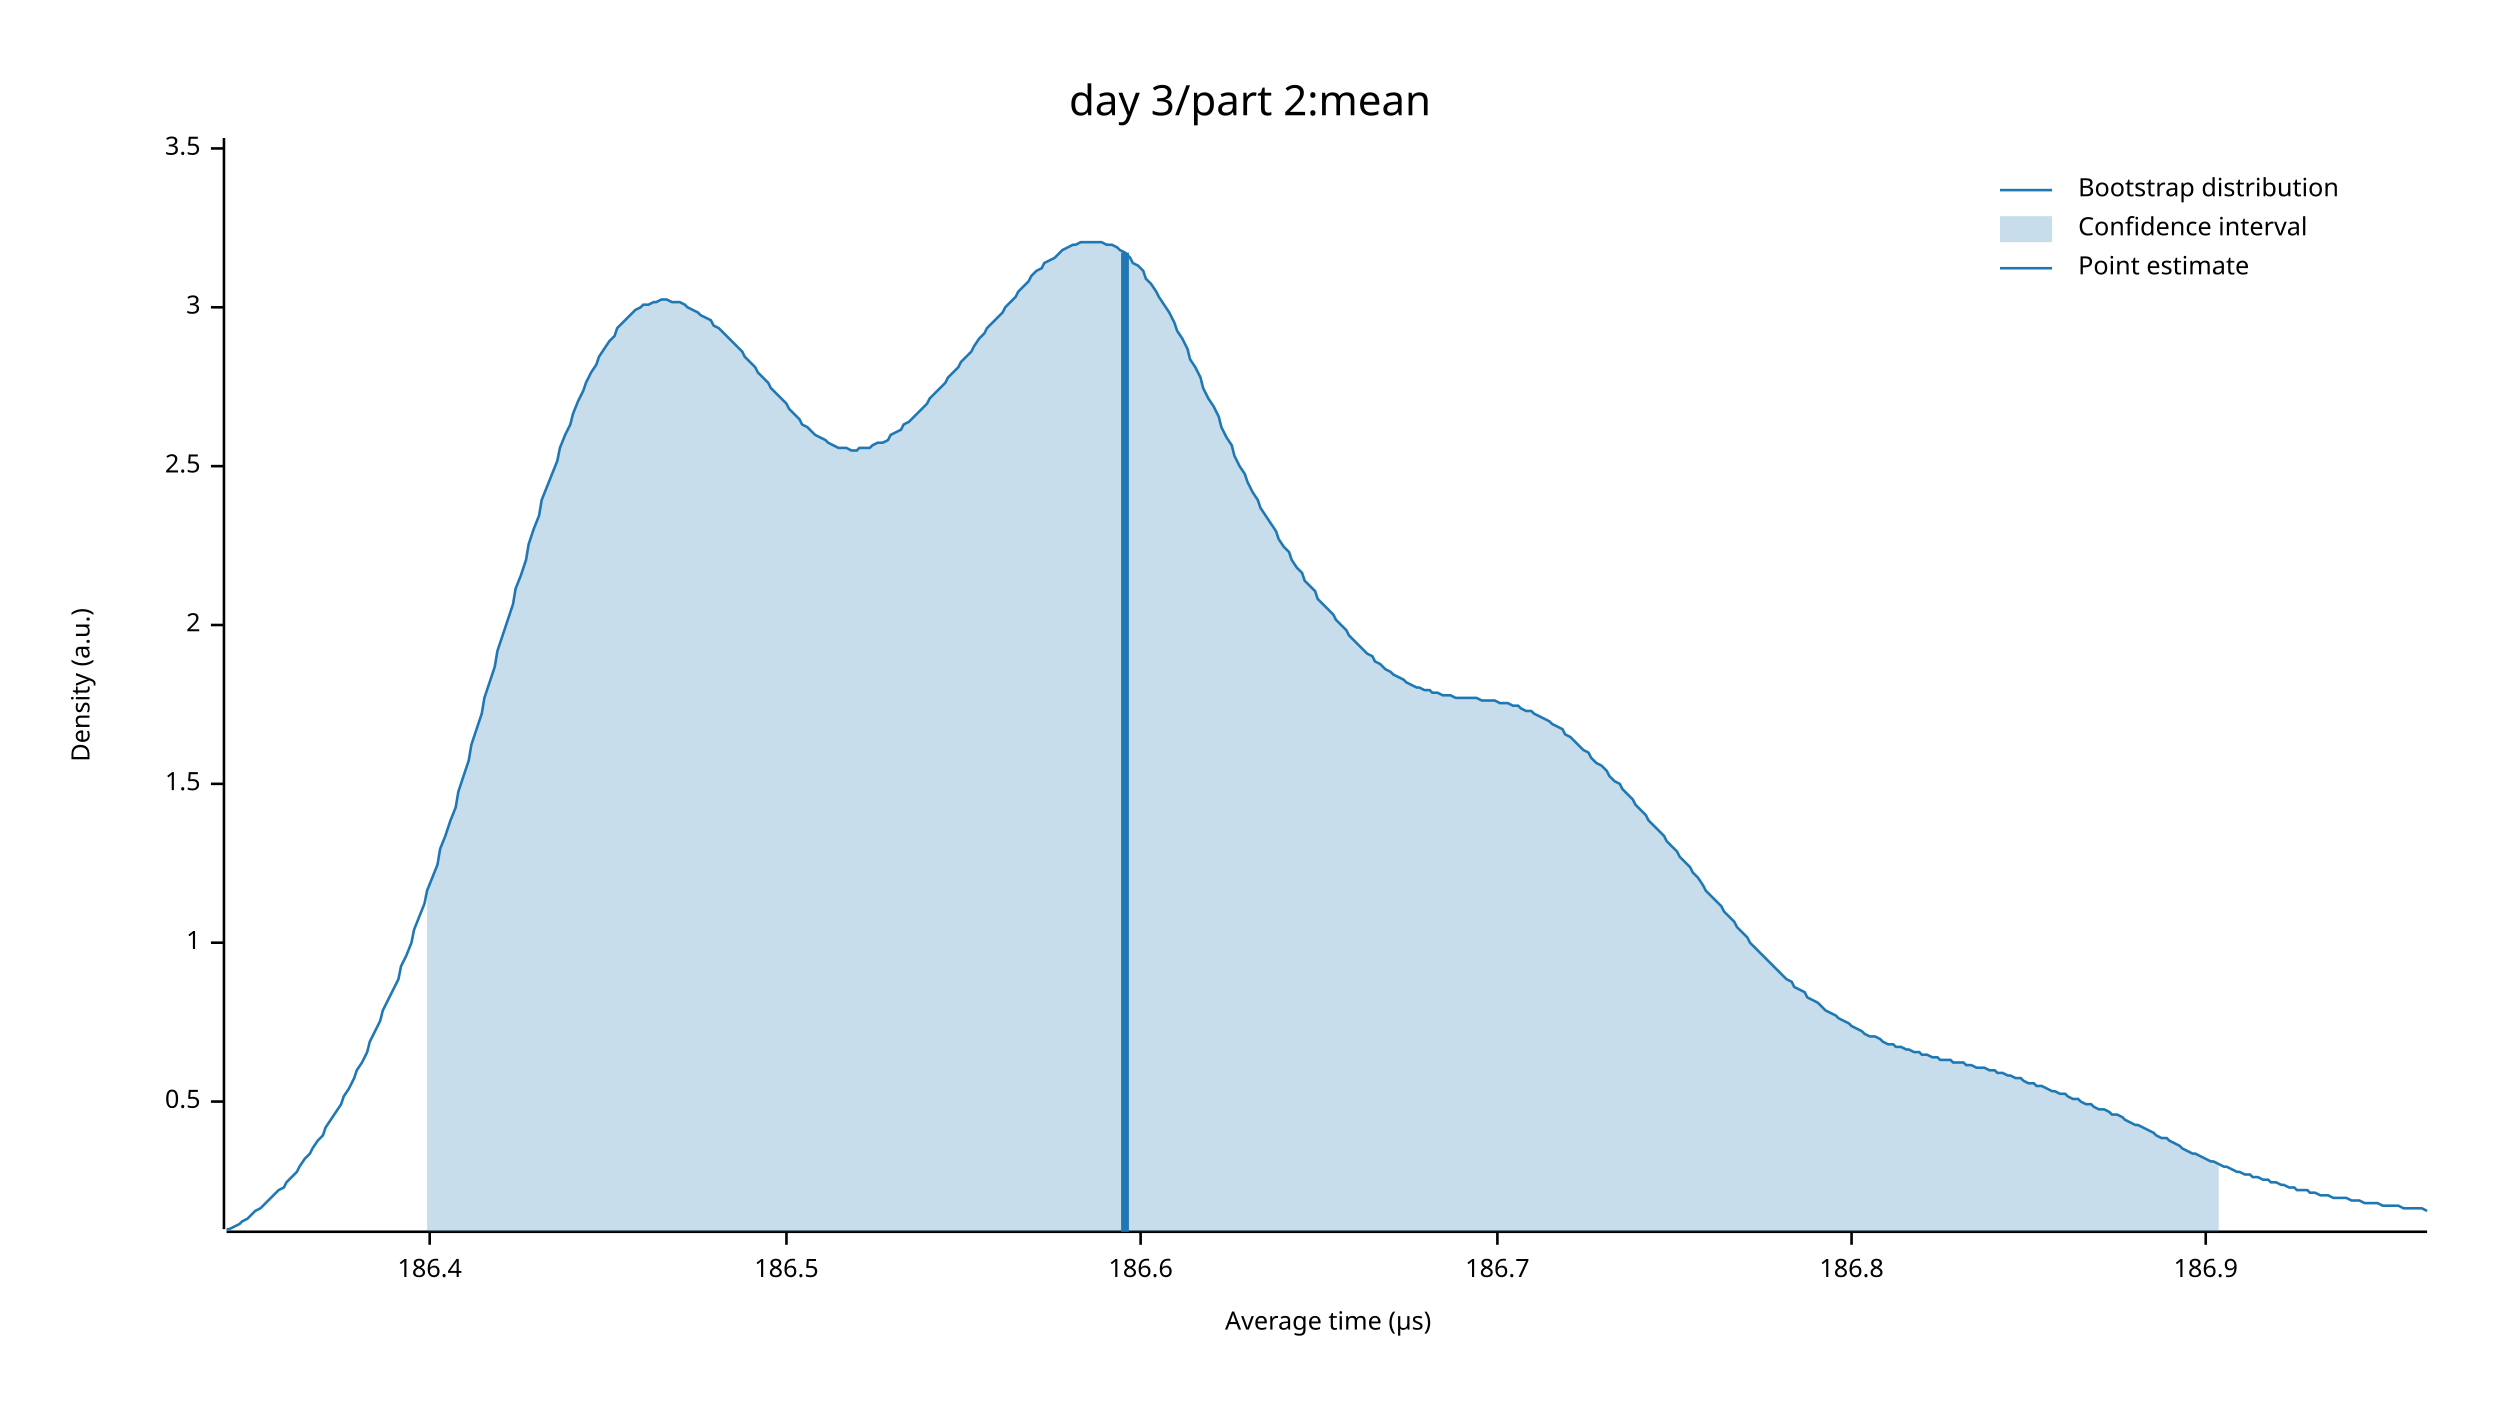
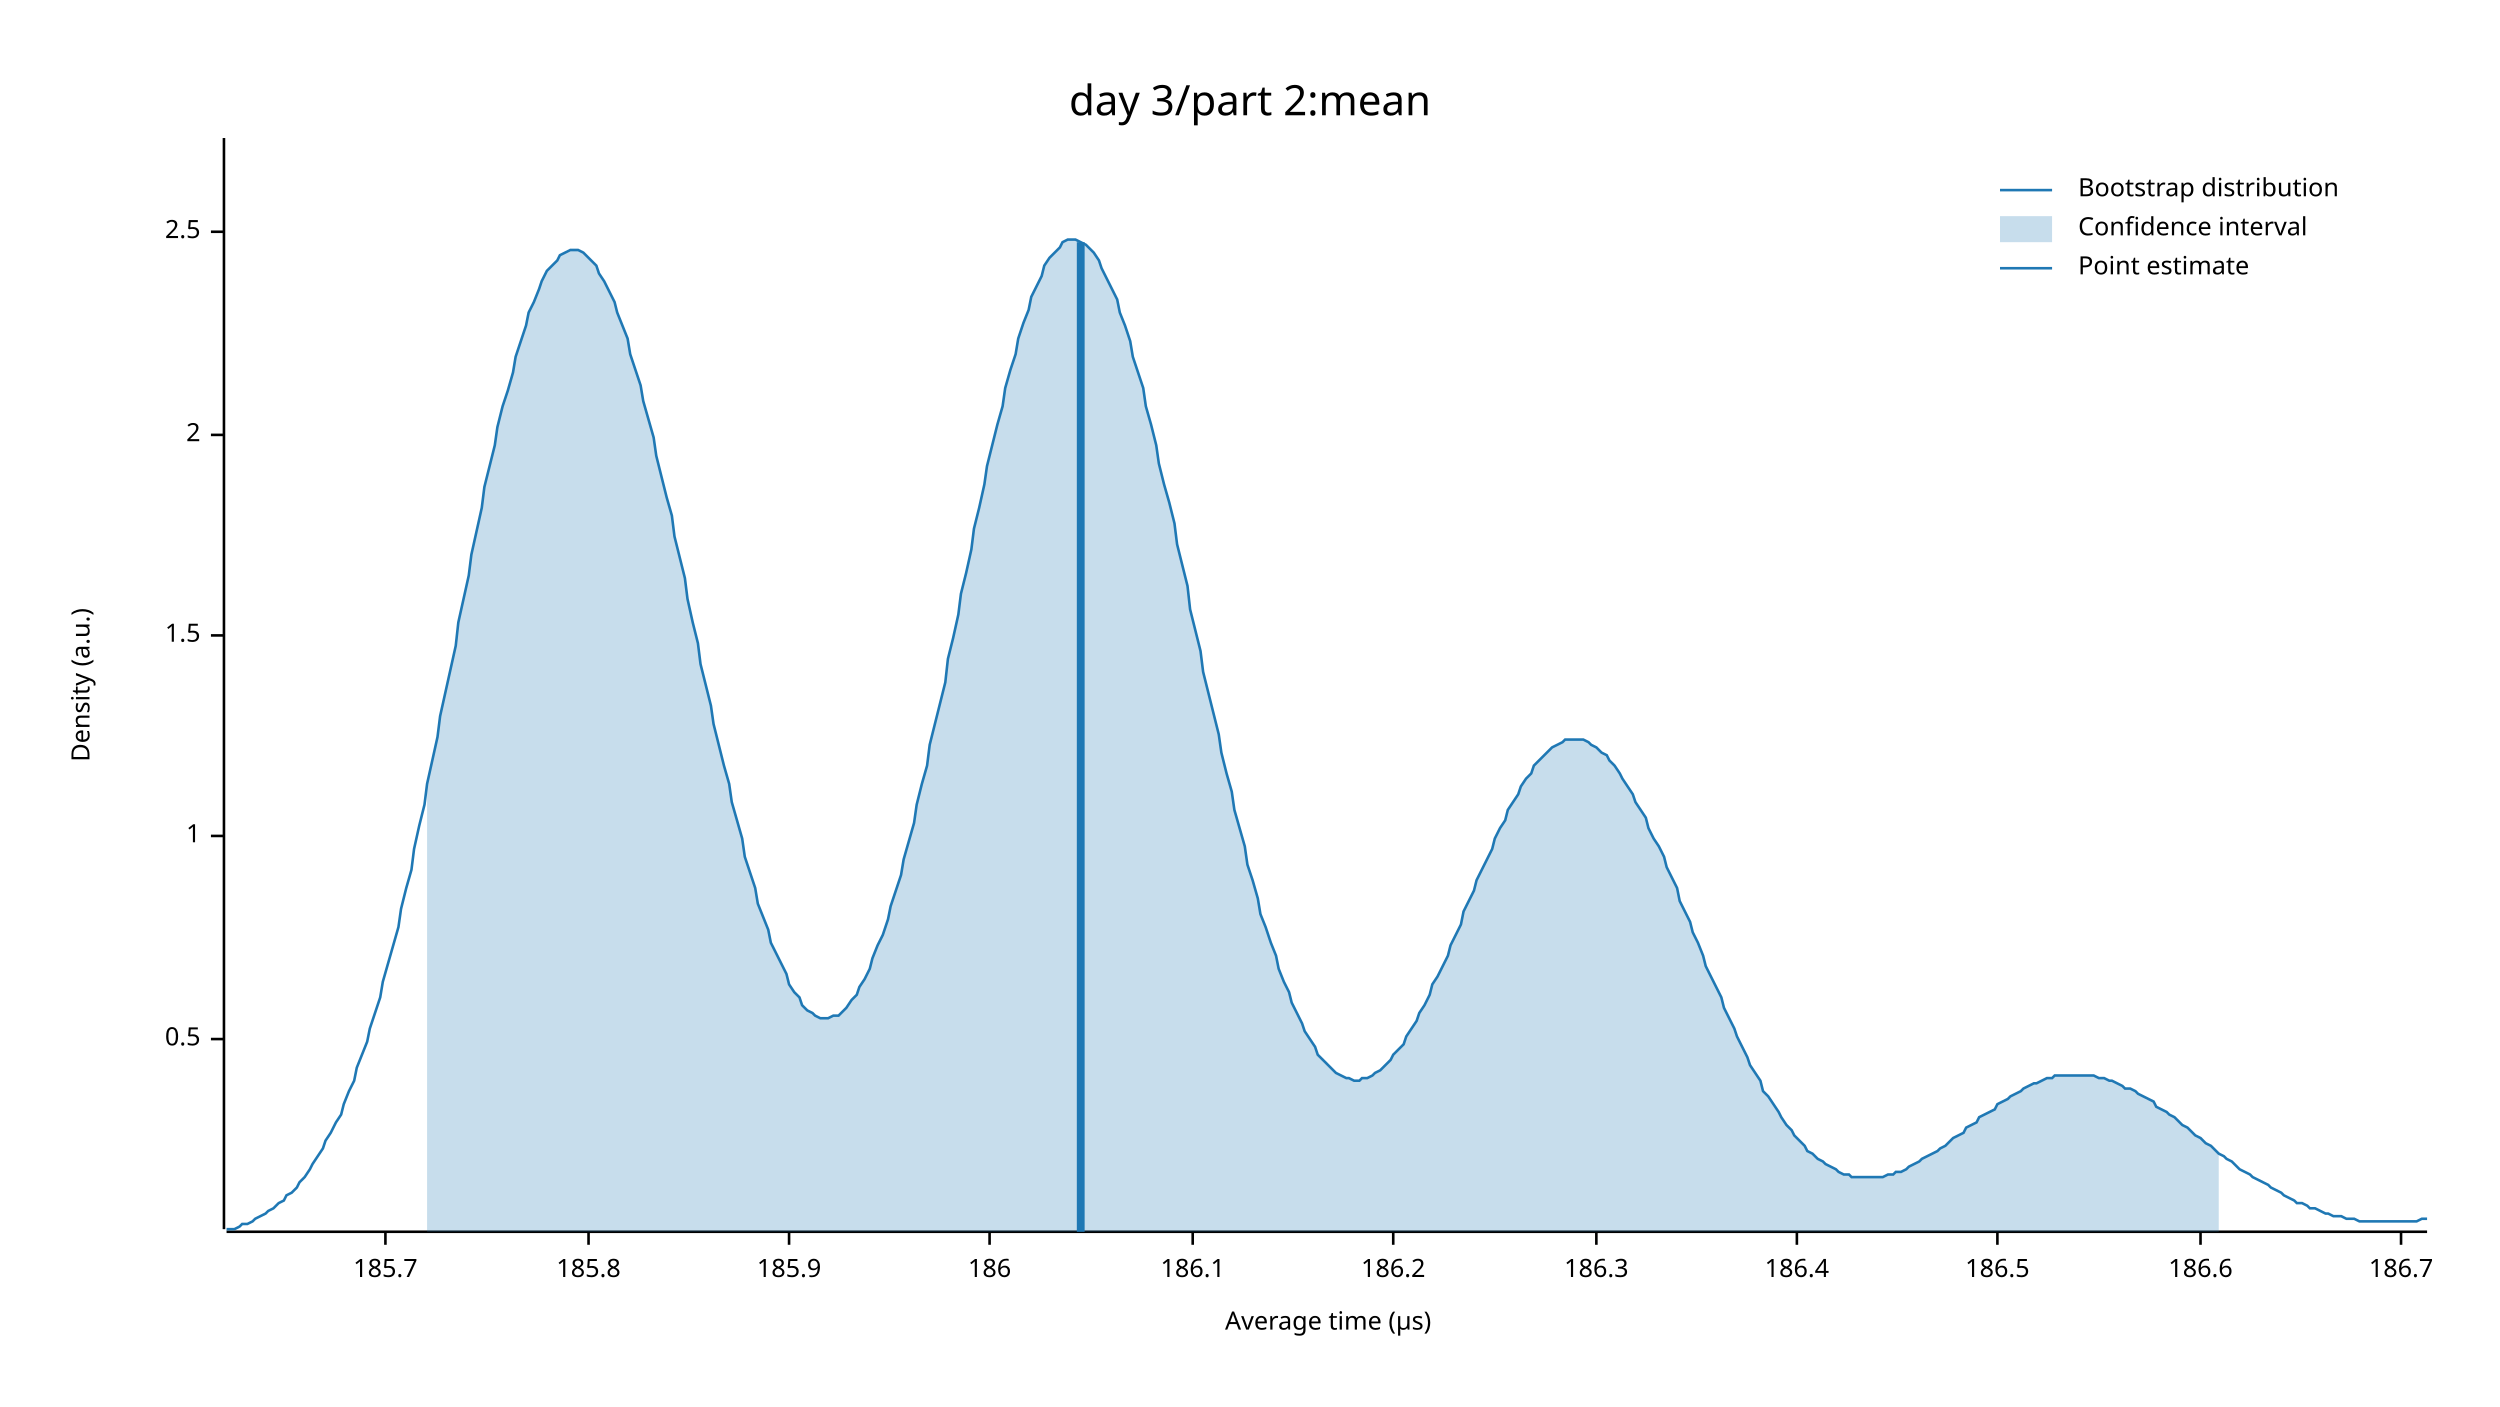
<svg xmlns="http://www.w3.org/2000/svg" width="960" height="540" viewBox="0 0 960 540">
  <text x="480" y="32" dy="0.76em" text-anchor="middle" font-family="sans-serif" font-size="16.129" opacity="1" fill="#000000">
day 3/part 2:mean
</text>
  <text x="27" y="263" dy="0.76em" text-anchor="middle" font-family="sans-serif" font-size="9.677" opacity="1" fill="#000000" transform="rotate(270, 27, 263)">
Density (a.u.)
</text>
  <text x="510" y="513" dy="-0.5ex" text-anchor="middle" font-family="sans-serif" font-size="9.677" opacity="1" fill="#000000">
Average time (µs)
</text>
  <polyline fill="none" opacity="1" stroke="#000000" stroke-width="1" points="86,53 86,472 " />
-   <text x="77" y="423" dy="0.5ex" text-anchor="end" font-family="sans-serif" font-size="9.677" opacity="1" fill="#000000">
+   <text x="77" y="399" dy="0.5ex" text-anchor="end" font-family="sans-serif" font-size="9.677" opacity="1" fill="#000000">
0.5
</text>
-   <polyline fill="none" opacity="1" stroke="#000000" stroke-width="1" points="81,423 86,423 " />
-   <text x="77" y="362" dy="0.5ex" text-anchor="end" font-family="sans-serif" font-size="9.677" opacity="1" fill="#000000">
+   <polyline fill="none" opacity="1" stroke="#000000" stroke-width="1" points="81,399 86,399 " />
+   <text x="77" y="321" dy="0.5ex" text-anchor="end" font-family="sans-serif" font-size="9.677" opacity="1" fill="#000000">
1
</text>
-   <polyline fill="none" opacity="1" stroke="#000000" stroke-width="1" points="81,362 86,362 " />
-   <text x="77" y="301" dy="0.5ex" text-anchor="end" font-family="sans-serif" font-size="9.677" opacity="1" fill="#000000">
+   <polyline fill="none" opacity="1" stroke="#000000" stroke-width="1" points="81,321 86,321 " />
+   <text x="77" y="244" dy="0.5ex" text-anchor="end" font-family="sans-serif" font-size="9.677" opacity="1" fill="#000000">
1.5
</text>
-   <polyline fill="none" opacity="1" stroke="#000000" stroke-width="1" points="81,301 86,301 " />
-   <text x="77" y="240" dy="0.5ex" text-anchor="end" font-family="sans-serif" font-size="9.677" opacity="1" fill="#000000">
+   <polyline fill="none" opacity="1" stroke="#000000" stroke-width="1" points="81,244 86,244 " />
+   <text x="77" y="167" dy="0.5ex" text-anchor="end" font-family="sans-serif" font-size="9.677" opacity="1" fill="#000000">
2
</text>
-   <polyline fill="none" opacity="1" stroke="#000000" stroke-width="1" points="81,240 86,240 " />
-   <text x="77" y="179" dy="0.5ex" text-anchor="end" font-family="sans-serif" font-size="9.677" opacity="1" fill="#000000">
+   <polyline fill="none" opacity="1" stroke="#000000" stroke-width="1" points="81,167 86,167 " />
+   <text x="77" y="89" dy="0.5ex" text-anchor="end" font-family="sans-serif" font-size="9.677" opacity="1" fill="#000000">
2.5
</text>
-   <polyline fill="none" opacity="1" stroke="#000000" stroke-width="1" points="81,179 86,179 " />
-   <text x="77" y="118" dy="0.5ex" text-anchor="end" font-family="sans-serif" font-size="9.677" opacity="1" fill="#000000">
- 3
+   <polyline fill="none" opacity="1" stroke="#000000" stroke-width="1" points="81,89 86,89 " />
+   <polyline fill="none" opacity="1" stroke="#000000" stroke-width="1" points="87,473 932,473 " />
+   <text x="148" y="483" dy="0.76em" text-anchor="middle" font-family="sans-serif" font-size="9.677" opacity="1" fill="#000000">
+ 185.7
</text>
-   <polyline fill="none" opacity="1" stroke="#000000" stroke-width="1" points="81,118 86,118 " />
-   <text x="77" y="57" dy="0.5ex" text-anchor="end" font-family="sans-serif" font-size="9.677" opacity="1" fill="#000000">
- 3.5
+   <polyline fill="none" opacity="1" stroke="#000000" stroke-width="1" points="148,473 148,478 " />
+   <text x="226" y="483" dy="0.76em" text-anchor="middle" font-family="sans-serif" font-size="9.677" opacity="1" fill="#000000">
+ 185.8
</text>
-   <polyline fill="none" opacity="1" stroke="#000000" stroke-width="1" points="81,57 86,57 " />
-   <polyline fill="none" opacity="1" stroke="#000000" stroke-width="1" points="87,473 932,473 " />
-   <text x="165" y="483" dy="0.76em" text-anchor="middle" font-family="sans-serif" font-size="9.677" opacity="1" fill="#000000">
+   <polyline fill="none" opacity="1" stroke="#000000" stroke-width="1" points="226,473 226,478 " />
+   <text x="303" y="483" dy="0.76em" text-anchor="middle" font-family="sans-serif" font-size="9.677" opacity="1" fill="#000000">
+ 185.9
+ </text>
+   <polyline fill="none" opacity="1" stroke="#000000" stroke-width="1" points="303,473 303,478 " />
+   <text x="380" y="483" dy="0.76em" text-anchor="middle" font-family="sans-serif" font-size="9.677" opacity="1" fill="#000000">
+ 186
+ </text>
+   <polyline fill="none" opacity="1" stroke="#000000" stroke-width="1" points="380,473 380,478 " />
+   <text x="458" y="483" dy="0.76em" text-anchor="middle" font-family="sans-serif" font-size="9.677" opacity="1" fill="#000000">
+ 186.1
+ </text>
+   <polyline fill="none" opacity="1" stroke="#000000" stroke-width="1" points="458,473 458,478 " />
+   <text x="535" y="483" dy="0.76em" text-anchor="middle" font-family="sans-serif" font-size="9.677" opacity="1" fill="#000000">
+ 186.2
+ </text>
+   <polyline fill="none" opacity="1" stroke="#000000" stroke-width="1" points="535,473 535,478 " />
+   <text x="613" y="483" dy="0.76em" text-anchor="middle" font-family="sans-serif" font-size="9.677" opacity="1" fill="#000000">
+ 186.3
+ </text>
+   <polyline fill="none" opacity="1" stroke="#000000" stroke-width="1" points="613,473 613,478 " />
+   <text x="690" y="483" dy="0.76em" text-anchor="middle" font-family="sans-serif" font-size="9.677" opacity="1" fill="#000000">
186.4
</text>
-   <polyline fill="none" opacity="1" stroke="#000000" stroke-width="1" points="165,473 165,478 " />
-   <text x="302" y="483" dy="0.76em" text-anchor="middle" font-family="sans-serif" font-size="9.677" opacity="1" fill="#000000">
+   <polyline fill="none" opacity="1" stroke="#000000" stroke-width="1" points="690,473 690,478 " />
+   <text x="767" y="483" dy="0.76em" text-anchor="middle" font-family="sans-serif" font-size="9.677" opacity="1" fill="#000000">
186.5
</text>
-   <polyline fill="none" opacity="1" stroke="#000000" stroke-width="1" points="302,473 302,478 " />
-   <text x="438" y="483" dy="0.76em" text-anchor="middle" font-family="sans-serif" font-size="9.677" opacity="1" fill="#000000">
+   <polyline fill="none" opacity="1" stroke="#000000" stroke-width="1" points="767,473 767,478 " />
+   <text x="845" y="483" dy="0.76em" text-anchor="middle" font-family="sans-serif" font-size="9.677" opacity="1" fill="#000000">
186.6
</text>
-   <polyline fill="none" opacity="1" stroke="#000000" stroke-width="1" points="438,473 438,478 " />
-   <text x="575" y="483" dy="0.76em" text-anchor="middle" font-family="sans-serif" font-size="9.677" opacity="1" fill="#000000">
+   <polyline fill="none" opacity="1" stroke="#000000" stroke-width="1" points="845,473 845,478 " />
+   <text x="922" y="483" dy="0.76em" text-anchor="middle" font-family="sans-serif" font-size="9.677" opacity="1" fill="#000000">
186.7
</text>
-   <polyline fill="none" opacity="1" stroke="#000000" stroke-width="1" points="575,473 575,478 " />
-   <text x="711" y="483" dy="0.76em" text-anchor="middle" font-family="sans-serif" font-size="9.677" opacity="1" fill="#000000">
- 186.8
- </text>
-   <polyline fill="none" opacity="1" stroke="#000000" stroke-width="1" points="711,473 711,478 " />
-   <text x="847" y="483" dy="0.76em" text-anchor="middle" font-family="sans-serif" font-size="9.677" opacity="1" fill="#000000">
- 186.9
- </text>
-   <polyline fill="none" opacity="1" stroke="#000000" stroke-width="1" points="847,473 847,478 " />
-   <polyline fill="none" opacity="1" stroke="#1F78B4" stroke-width="1" points="87,472 88,472 90,471 92,470 93,469 95,468 97,466 98,465 100,464 102,462 103,461 105,459 107,457 109,456 110,454 112,452 114,450 115,448 117,445 119,443 120,441 122,438 124,436 125,433 127,430 129,427 131,424 132,421 134,418 136,414 137,411 139,408 141,404 142,400 144,396 146,392 147,388 149,384 151,380 153,376 154,371 156,367 158,362 159,357 161,352 163,347 164,342 166,337 168,332 169,326 171,321 173,315 175,310 176,304 178,298 180,292 181,286 183,280 185,274 186,268 188,262 190,256 191,250 193,244 195,238 197,232 198,226 200,221 202,215 203,209 205,203 207,198 208,192 210,187 212,182 214,177 215,172 217,167 219,163 220,159 222,154 224,150 225,147 227,143 229,140 230,137 232,134 234,131 236,129 237,126 239,124 241,122 242,121 244,119 246,118 247,117 249,117 251,116 252,116 254,115 256,115 258,116 259,116 261,116 263,117 264,118 266,119 268,120 269,121 271,122 273,123 274,125 276,126 278,128 280,130 281,131 283,133 285,135 286,137 288,139 290,141 291,143 293,145 295,147 296,149 298,151 300,153 302,155 303,157 305,159 307,161 308,163 310,164 312,166 313,167 315,168 317,169 318,170 320,171 322,172 324,172 325,172 327,173 329,173 330,172 332,172 334,172 335,171 337,170 339,170 341,169 342,167 344,166 346,165 347,163 349,162 351,160 352,159 354,157 356,155 357,153 359,151 361,149 363,147 364,145 366,143 368,141 369,139 371,137 373,135 374,133 376,130 378,128 379,126 381,124 383,122 385,120 386,118 388,116 390,114 391,112 393,110 395,108 396,106 398,104 400,103 401,101 403,100 405,99 407,97 408,96 410,95 412,94 413,94 415,93 417,93 418,93 420,93 422,93 423,93 425,94 427,94 429,95 430,96 432,97 434,99 435,101 437,102 439,104 440,107 442,109 444,112 445,114 447,117 449,120 451,124 452,127 454,130 456,134 457,138 459,141 461,145 462,149 464,153 466,156 468,160 469,164 471,168 473,171 474,175 476,179 478,182 479,185 481,189 483,192 484,195 486,198 488,201 490,204 491,207 493,210 495,212 496,215 498,218 500,220 501,223 503,225 505,227 506,230 508,232 510,234 512,236 513,238 515,240 517,242 518,244 520,246 522,248 523,249 525,251 527,252 528,254 530,255 532,257 534,258 535,259 537,260 539,261 540,262 542,263 544,264 545,264 547,265 549,265 550,266 552,266 554,267 556,267 557,267 559,268 561,268 562,268 564,268 566,268 567,268 569,269 571,269 573,269 574,269 576,270 578,270 579,270 581,271 583,271 584,272 586,273 588,273 589,274 591,275 593,276 595,277 596,278 598,279 600,280 601,282 603,283 605,285 606,286 608,288 610,289 611,291 613,293 615,294 617,296 618,298 620,300 622,301 623,303 625,305 627,307 628,309 630,311 632,313 633,315 635,317 637,319 639,321 640,323 642,325 644,327 645,329 647,331 649,333 650,335 652,337 654,340 655,342 657,344 659,346 661,348 662,350 664,352 666,354 667,356 669,358 671,360 672,362 674,364 676,366 677,367 679,369 681,371 683,373 684,374 686,376 688,377 689,379 691,380 693,381 694,383 696,384 698,385 700,387 701,388 703,389 705,390 706,391 708,392 710,393 711,394 713,395 715,396 716,397 718,398 720,398 722,399 723,400 725,401 727,401 728,402 730,402 732,403 733,403 735,404 737,404 738,405 740,405 742,406 744,406 745,407 747,407 749,407 750,408 752,408 754,408 755,409 757,409 759,410 760,410 762,410 764,411 766,411 767,412 769,412 771,413 772,413 774,414 776,414 777,415 779,416 781,416 782,417 784,417 786,418 788,419 789,419 791,420 793,420 794,421 796,422 798,422 799,423 801,424 803,424 804,425 806,426 808,426 810,427 811,428 813,428 815,429 816,430 818,431 820,432 821,432 823,433 825,434 827,435 828,436 830,437 832,437 833,438 835,439 837,440 838,441 840,442 842,443 843,443 845,444 847,445 849,446 850,446 852,447 854,448 855,448 857,449 859,450 860,450 862,451 864,451 865,452 867,452 869,453 871,453 872,454 874,454 876,455 877,455 879,456 881,456 882,457 884,457 886,457 887,458 889,458 891,459 893,459 894,459 896,460 898,460 899,460 901,460 903,461 904,461 906,461 908,462 909,462 911,462 913,462 915,463 916,463 918,463 920,463 921,463 923,464 925,464 926,464 928,464 930,464 932,465 " />
-   <polygon opacity="0.25" fill="#1F78B4" points="164,342 166,337 168,332 169,326 171,321 173,315 175,310 176,304 178,298 180,292 181,286 183,280 185,274 186,268 188,262 190,256 191,250 193,244 195,238 197,232 198,226 200,221 202,215 203,209 205,203 207,198 208,192 210,187 212,182 214,177 215,172 217,167 219,163 220,159 222,154 224,150 225,147 227,143 229,140 230,137 232,134 234,131 236,129 237,126 239,124 241,122 242,121 244,119 246,118 247,117 249,117 251,116 252,116 254,115 256,115 258,116 259,116 261,116 263,117 264,118 266,119 268,120 269,121 271,122 273,123 274,125 276,126 278,128 280,130 281,131 283,133 285,135 286,137 288,139 290,141 291,143 293,145 295,147 296,149 298,151 300,153 302,155 303,157 305,159 307,161 308,163 310,164 312,166 313,167 315,168 317,169 318,170 320,171 322,172 324,172 325,172 327,173 329,173 330,172 332,172 334,172 335,171 337,170 339,170 341,169 342,167 344,166 346,165 347,163 349,162 351,160 352,159 354,157 356,155 357,153 359,151 361,149 363,147 364,145 366,143 368,141 369,139 371,137 373,135 374,133 376,130 378,128 379,126 381,124 383,122 385,120 386,118 388,116 390,114 391,112 393,110 395,108 396,106 398,104 400,103 401,101 403,100 405,99 407,97 408,96 410,95 412,94 413,94 415,93 417,93 418,93 420,93 422,93 423,93 425,94 427,94 429,95 430,96 432,97 434,99 435,101 437,102 439,104 440,107 442,109 444,112 445,114 447,117 449,120 451,124 452,127 454,130 456,134 457,138 459,141 461,145 462,149 464,153 466,156 468,160 469,164 471,168 473,171 474,175 476,179 478,182 479,185 481,189 483,192 484,195 486,198 488,201 490,204 491,207 493,210 495,212 496,215 498,218 500,220 501,223 503,225 505,227 506,230 508,232 510,234 512,236 513,238 515,240 517,242 518,244 520,246 522,248 523,249 525,251 527,252 528,254 530,255 532,257 534,258 535,259 537,260 539,261 540,262 542,263 544,264 545,264 547,265 549,265 550,266 552,266 554,267 556,267 557,267 559,268 561,268 562,268 564,268 566,268 567,268 569,269 571,269 573,269 574,269 576,270 578,270 579,270 581,271 583,271 584,272 586,273 588,273 589,274 591,275 593,276 595,277 596,278 598,279 600,280 601,282 603,283 605,285 606,286 608,288 610,289 611,291 613,293 615,294 617,296 618,298 620,300 622,301 623,303 625,305 627,307 628,309 630,311 632,313 633,315 635,317 637,319 639,321 640,323 642,325 644,327 645,329 647,331 649,333 650,335 652,337 654,340 655,342 657,344 659,346 661,348 662,350 664,352 666,354 667,356 669,358 671,360 672,362 674,364 676,366 677,367 679,369 681,371 683,373 684,374 686,376 688,377 689,379 691,380 693,381 694,383 696,384 698,385 700,387 701,388 703,389 705,390 706,391 708,392 710,393 711,394 713,395 715,396 716,397 718,398 720,398 722,399 723,400 725,401 727,401 728,402 730,402 732,403 733,403 735,404 737,404 738,405 740,405 742,406 744,406 745,407 747,407 749,407 750,408 752,408 754,408 755,409 757,409 759,410 760,410 762,410 764,411 766,411 767,412 769,412 771,413 772,413 774,414 776,414 777,415 779,416 781,416 782,417 784,417 786,418 788,419 789,419 791,420 793,420 794,421 796,422 798,422 799,423 801,424 803,424 804,425 806,426 808,426 810,427 811,428 813,428 815,429 816,430 818,431 820,432 821,432 823,433 825,434 827,435 828,436 830,437 832,437 833,438 835,439 837,440 838,441 840,442 842,443 843,443 845,444 847,445 849,446 850,446 852,447 852,473 164,473 " />
-   <polyline fill="none" opacity="1" stroke="#1F78B4" stroke-width="3" points="432,473 432,97 " />
+   <polyline fill="none" opacity="1" stroke="#000000" stroke-width="1" points="922,473 922,478 " />
+   <polyline fill="none" opacity="1" stroke="#1F78B4" stroke-width="1" points="87,472 88,472 90,472 92,471 93,470 95,470 97,469 98,468 100,467 102,466 103,465 105,464 107,462 109,461 110,459 112,458 114,456 115,454 117,452 119,449 120,447 122,444 124,441 125,438 127,435 129,431 131,428 132,424 134,419 136,415 137,410 139,405 141,400 142,395 144,389 146,383 147,377 149,370 151,363 153,356 154,349 156,341 158,334 159,326 161,317 163,309 164,301 166,292 168,283 169,275 171,266 173,257 175,248 176,239 178,230 180,221 181,213 183,204 185,195 186,187 188,179 190,171 191,164 193,156 195,150 197,143 198,137 200,131 202,125 203,120 205,116 207,111 208,108 210,104 212,102 214,100 215,98 217,97 219,96 220,96 222,96 224,97 225,98 227,100 229,102 230,105 232,108 234,112 236,116 237,120 239,125 241,130 242,136 244,142 246,148 247,154 249,161 251,168 252,175 254,183 256,191 258,198 259,206 261,214 263,222 264,230 266,239 268,247 269,255 271,263 273,271 274,278 276,286 278,294 280,301 281,308 283,315 285,322 286,329 288,335 290,341 291,347 293,352 295,357 296,362 298,366 300,370 302,374 303,378 305,381 307,383 308,386 310,388 312,389 313,390 315,391 317,391 318,391 320,390 322,390 324,388 325,387 327,384 329,382 330,379 332,376 334,372 335,368 337,363 339,359 341,353 342,348 344,342 346,336 347,330 349,323 351,316 352,309 354,301 356,294 357,286 359,278 361,270 363,262 364,253 366,245 368,236 369,228 371,220 373,211 374,203 376,195 378,186 379,179 381,171 383,163 385,156 386,149 388,142 390,136 391,130 393,124 395,119 396,114 398,110 400,106 401,102 403,99 405,97 407,95 408,93 410,92 412,92 413,92 415,93 417,94 418,95 420,97 422,100 423,103 425,107 427,111 429,115 430,120 432,125 434,131 435,137 437,143 439,149 440,156 442,163 444,171 445,178 447,186 449,193 451,201 452,209 454,217 456,225 457,234 459,242 461,250 462,258 464,266 466,274 468,282 469,289 471,297 473,304 474,311 476,318 478,325 479,332 481,338 483,345 484,351 486,356 488,362 490,367 491,372 493,377 495,381 496,385 498,389 500,393 501,396 503,399 505,402 506,405 508,407 510,409 512,411 513,412 515,413 517,414 518,414 520,415 522,415 523,414 525,414 527,413 528,412 530,411 532,409 534,407 535,405 537,403 539,401 540,398 542,395 544,392 545,389 547,386 549,382 550,378 552,375 554,371 556,367 557,363 559,359 561,355 562,350 564,346 566,342 567,338 569,334 571,330 573,326 574,322 576,318 578,315 579,311 581,308 583,305 584,302 586,299 588,297 589,294 591,292 593,290 595,288 596,287 598,286 600,285 601,284 603,284 605,284 606,284 608,284 610,285 611,286 613,287 615,289 617,290 618,292 620,294 622,297 623,299 625,302 627,305 628,308 630,311 632,314 633,318 635,322 637,325 639,329 640,333 642,337 644,341 645,346 647,350 649,354 650,358 652,362 654,367 655,371 657,375 659,379 661,383 662,387 664,391 666,395 667,398 669,402 671,406 672,409 674,412 676,415 677,419 679,421 681,424 683,427 684,429 686,432 688,434 689,436 691,438 693,440 694,442 696,443 698,445 700,446 701,447 703,448 705,449 706,450 708,451 710,451 711,452 713,452 715,452 716,452 718,452 720,452 722,452 723,452 725,451 727,451 728,450 730,450 732,449 733,448 735,447 737,446 738,445 740,444 742,443 744,442 745,441 747,440 749,438 750,437 752,436 754,435 755,433 757,432 759,431 760,429 762,428 764,427 766,426 767,424 769,423 771,422 772,421 774,420 776,419 777,418 779,417 781,416 782,416 784,415 786,414 788,414 789,413 791,413 793,413 794,413 796,413 798,413 799,413 801,413 803,413 804,413 806,414 808,414 810,415 811,415 813,416 815,417 816,418 818,418 820,419 821,420 823,421 825,422 827,423 828,425 830,426 832,427 833,428 835,429 837,431 838,432 840,433 842,435 843,436 845,437 847,439 849,440 850,441 852,443 854,444 855,445 857,446 859,448 860,449 862,450 864,451 865,452 867,453 869,454 871,455 872,456 874,457 876,458 877,459 879,460 881,461 882,462 884,462 886,463 887,464 889,464 891,465 893,466 894,466 896,467 898,467 899,467 901,468 903,468 904,468 906,469 908,469 909,469 911,469 913,469 915,469 916,469 918,469 920,469 921,469 923,469 925,469 926,469 928,469 930,468 932,468 " />
+   <polygon opacity="0.25" fill="#1F78B4" points="164,301 166,292 168,283 169,275 171,266 173,257 175,248 176,239 178,230 180,221 181,213 183,204 185,195 186,187 188,179 190,171 191,164 193,156 195,150 197,143 198,137 200,131 202,125 203,120 205,116 207,111 208,108 210,104 212,102 214,100 215,98 217,97 219,96 220,96 222,96 224,97 225,98 227,100 229,102 230,105 232,108 234,112 236,116 237,120 239,125 241,130 242,136 244,142 246,148 247,154 249,161 251,168 252,175 254,183 256,191 258,198 259,206 261,214 263,222 264,230 266,239 268,247 269,255 271,263 273,271 274,278 276,286 278,294 280,301 281,308 283,315 285,322 286,329 288,335 290,341 291,347 293,352 295,357 296,362 298,366 300,370 302,374 303,378 305,381 307,383 308,386 310,388 312,389 313,390 315,391 317,391 318,391 320,390 322,390 324,388 325,387 327,384 329,382 330,379 332,376 334,372 335,368 337,363 339,359 341,353 342,348 344,342 346,336 347,330 349,323 351,316 352,309 354,301 356,294 357,286 359,278 361,270 363,262 364,253 366,245 368,236 369,228 371,220 373,211 374,203 376,195 378,186 379,179 381,171 383,163 385,156 386,149 388,142 390,136 391,130 393,124 395,119 396,114 398,110 400,106 401,102 403,99 405,97 407,95 408,93 410,92 412,92 413,92 415,93 417,94 418,95 420,97 422,100 423,103 425,107 427,111 429,115 430,120 432,125 434,131 435,137 437,143 439,149 440,156 442,163 444,171 445,178 447,186 449,193 451,201 452,209 454,217 456,225 457,234 459,242 461,250 462,258 464,266 466,274 468,282 469,289 471,297 473,304 474,311 476,318 478,325 479,332 481,338 483,345 484,351 486,356 488,362 490,367 491,372 493,377 495,381 496,385 498,389 500,393 501,396 503,399 505,402 506,405 508,407 510,409 512,411 513,412 515,413 517,414 518,414 520,415 522,415 523,414 525,414 527,413 528,412 530,411 532,409 534,407 535,405 537,403 539,401 540,398 542,395 544,392 545,389 547,386 549,382 550,378 552,375 554,371 556,367 557,363 559,359 561,355 562,350 564,346 566,342 567,338 569,334 571,330 573,326 574,322 576,318 578,315 579,311 581,308 583,305 584,302 586,299 588,297 589,294 591,292 593,290 595,288 596,287 598,286 600,285 601,284 603,284 605,284 606,284 608,284 610,285 611,286 613,287 615,289 617,290 618,292 620,294 622,297 623,299 625,302 627,305 628,308 630,311 632,314 633,318 635,322 637,325 639,329 640,333 642,337 644,341 645,346 647,350 649,354 650,358 652,362 654,367 655,371 657,375 659,379 661,383 662,387 664,391 666,395 667,398 669,402 671,406 672,409 674,412 676,415 677,419 679,421 681,424 683,427 684,429 686,432 688,434 689,436 691,438 693,440 694,442 696,443 698,445 700,446 701,447 703,448 705,449 706,450 708,451 710,451 711,452 713,452 715,452 716,452 718,452 720,452 722,452 723,452 725,451 727,451 728,450 730,450 732,449 733,448 735,447 737,446 738,445 740,444 742,443 744,442 745,441 747,440 749,438 750,437 752,436 754,435 755,433 757,432 759,431 760,429 762,428 764,427 766,426 767,424 769,423 771,422 772,421 774,420 776,419 777,418 779,417 781,416 782,416 784,415 786,414 788,414 789,413 791,413 793,413 794,413 796,413 798,413 799,413 801,413 803,413 804,413 806,414 808,414 810,415 811,415 813,416 815,417 816,418 818,418 820,419 821,420 823,421 825,422 827,423 828,425 830,426 832,427 833,428 835,429 837,431 838,432 840,433 842,435 843,436 845,437 847,439 849,440 850,441 852,443 852,473 164,473 " />
+   <polyline fill="none" opacity="1" stroke="#1F78B4" stroke-width="3" points="415,473 415,93 " />
  <text x="798" y="68" dy="0.76em" text-anchor="start" font-family="sans-serif" font-size="9.677" opacity="1" fill="#000000">
Bootstrap distribution
</text>
  <text x="798" y="83" dy="0.76em" text-anchor="start" font-family="sans-serif" font-size="9.677" opacity="1" fill="#000000">
Confidence interval
</text>
  <text x="798" y="98" dy="0.76em" text-anchor="start" font-family="sans-serif" font-size="9.677" opacity="1" fill="#000000">
Point estimate
</text>
  <polyline fill="none" opacity="1" stroke="#1F78B4" stroke-width="1" points="768,73 788,73 " />
  <rect x="768" y="83" width="20" height="10" opacity="0.25" fill="#1F78B4" stroke="none" />
  <polyline fill="none" opacity="1" stroke="#1F78B4" stroke-width="1" points="768,103 788,103 " />
</svg>
